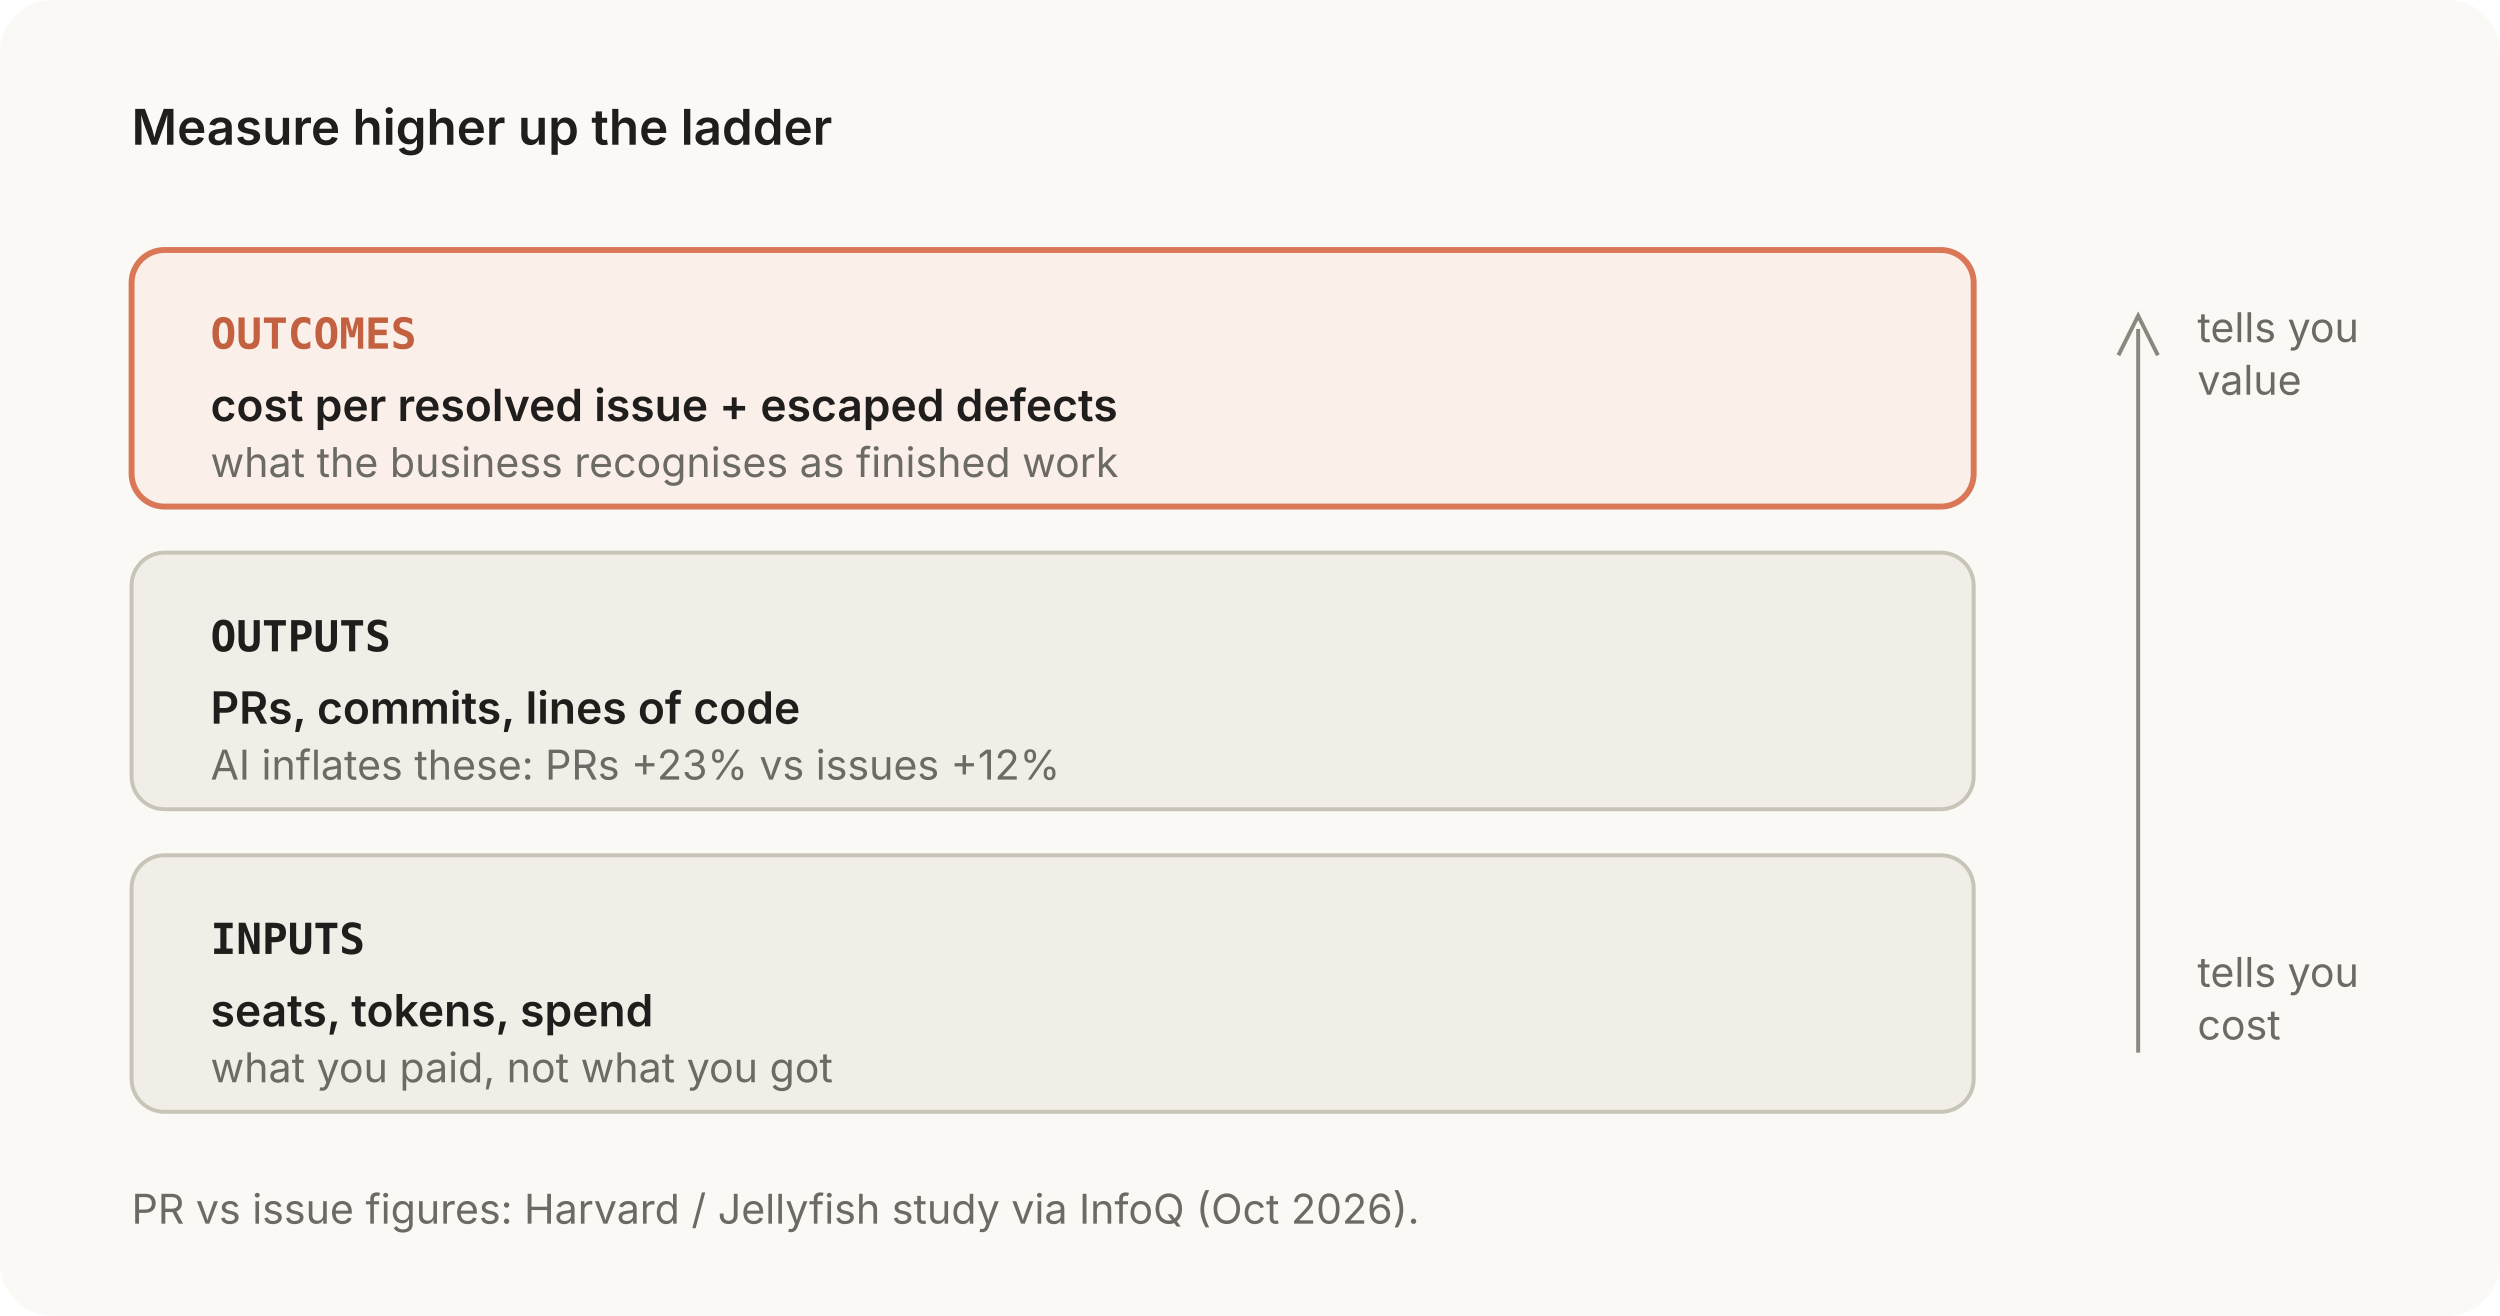
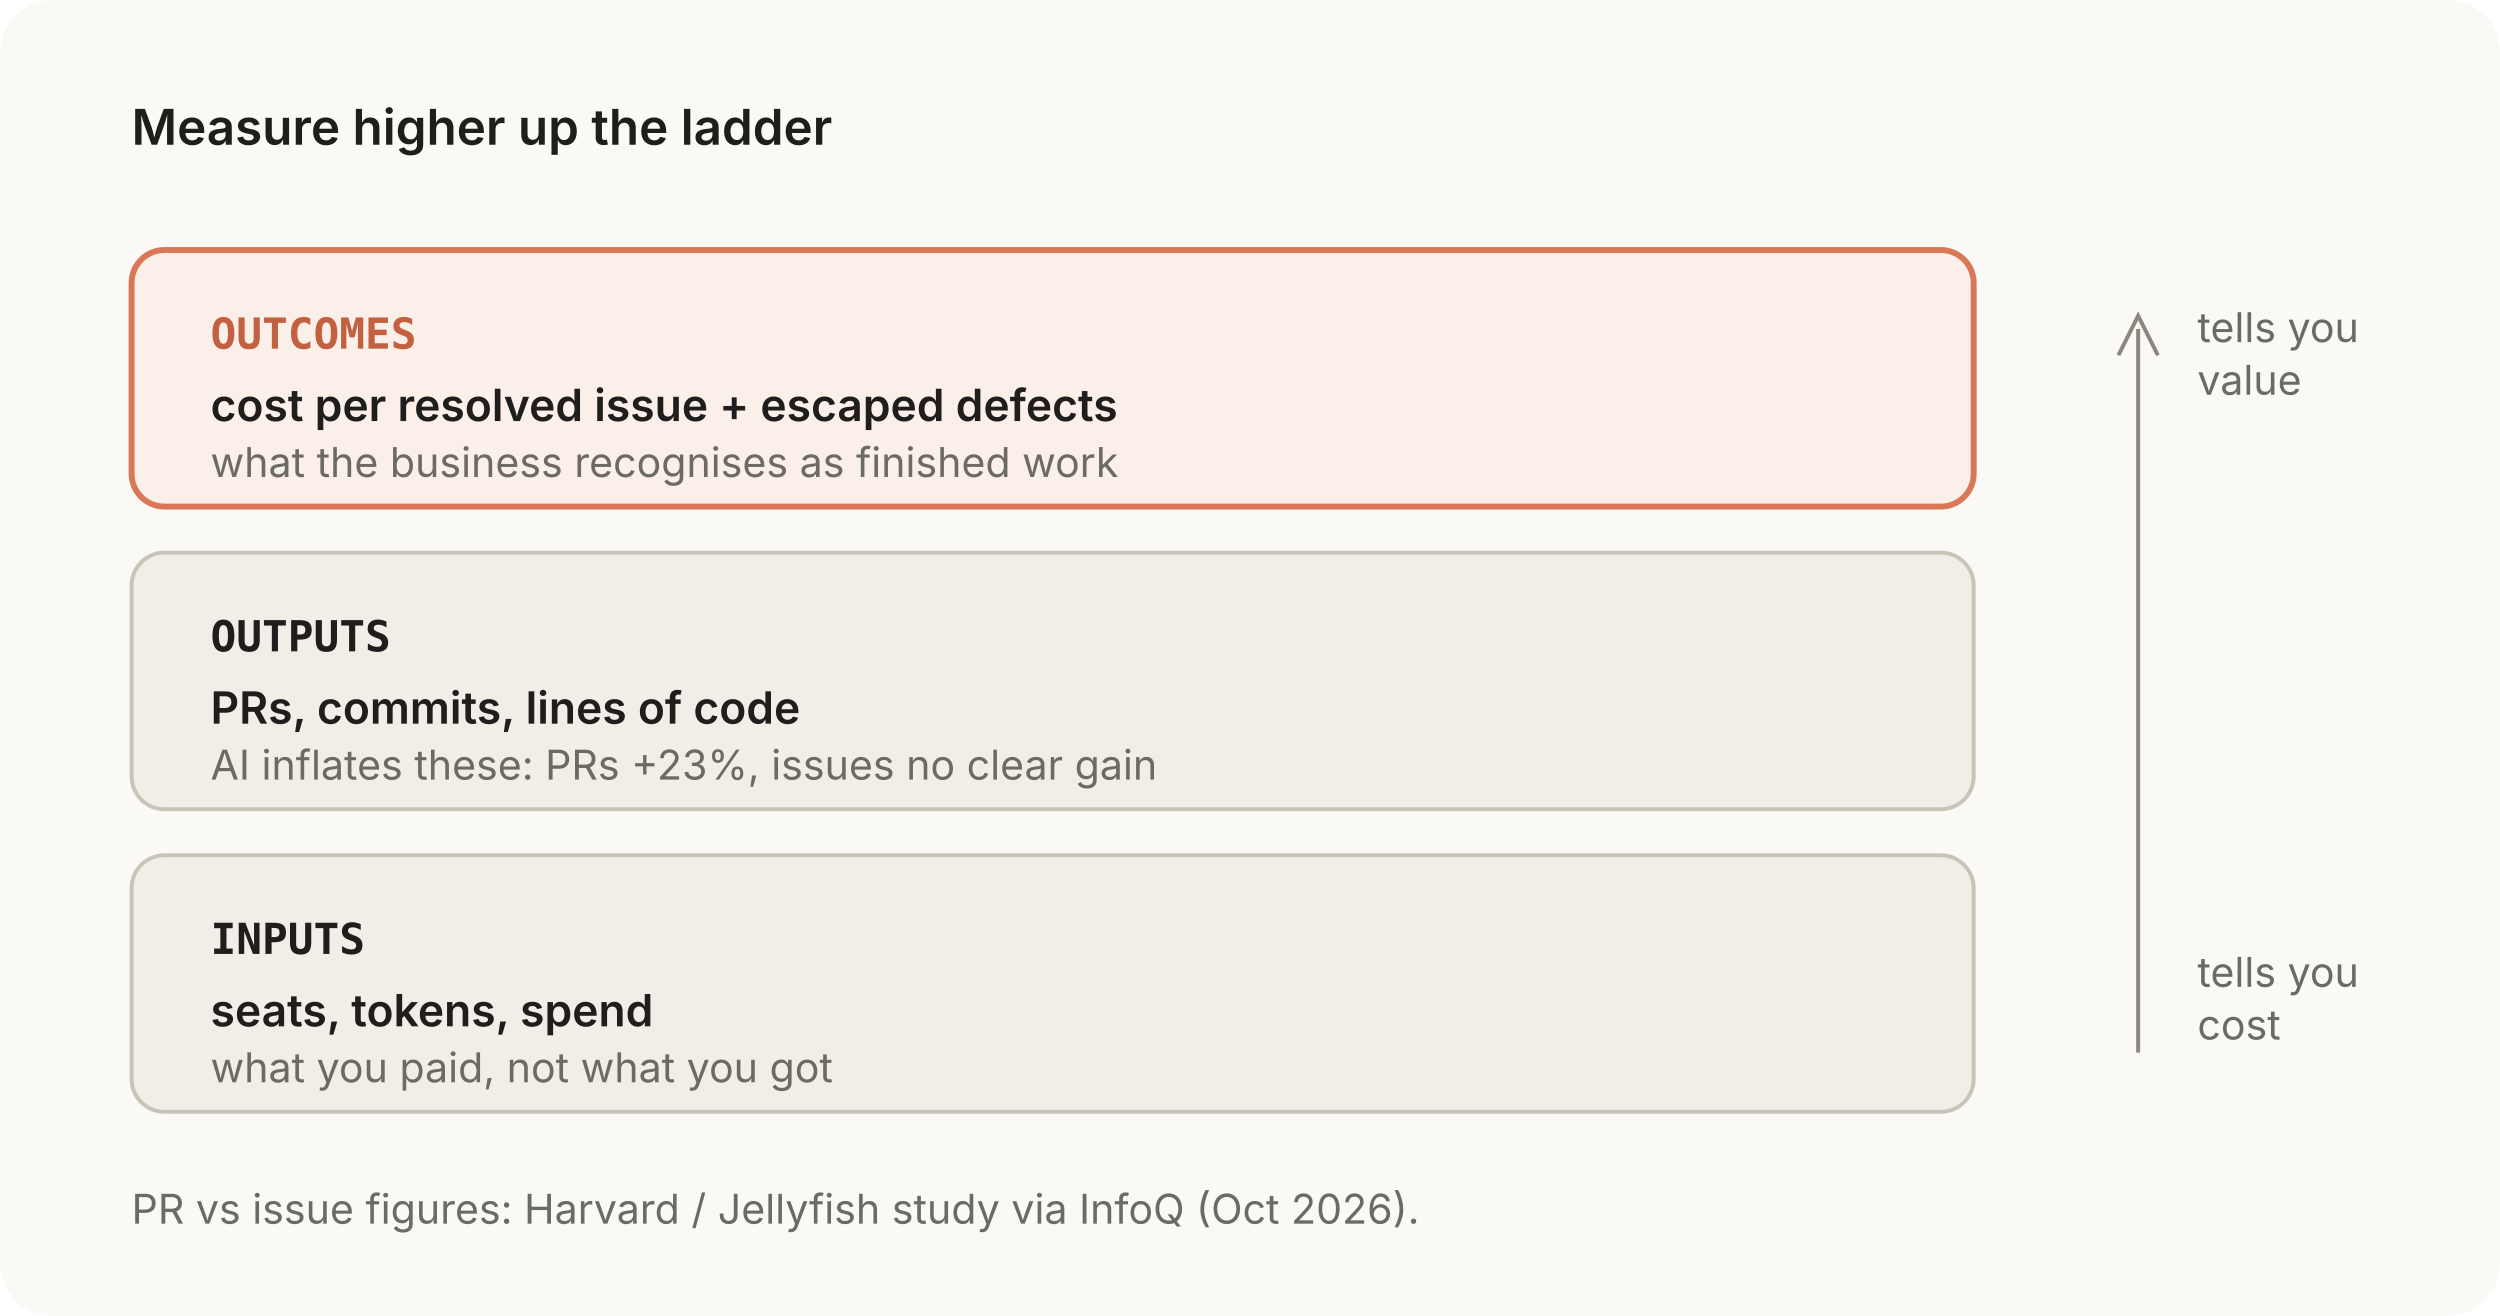
<svg xmlns="http://www.w3.org/2000/svg" viewBox="0 0 760 400" role="img" aria-labelledby="t4">
  <style>.t{font:600 15px Inter,system-ui,sans-serif;fill:#1F1E1D}.s{font:400 12.5px Inter,system-ui,sans-serif;fill:#6B6A65}.n{font:600 13px "JetBrains Mono",ui-monospace,monospace;fill:#1F1E1D}.a{fill:#C2603F}</style>
  <rect width="760" height="400" rx="16" fill="#FAF9F5" />
  <text x="40" y="44" class="t">Measure higher up the ladder</text>
  <rect x="40" y="76" width="560" height="78" rx="10" fill="#FBEFE9" stroke="#D97757" stroke-width="1.8" />
  <g fill="#F0EEE6" stroke="#C9C4B8" stroke-width="1.2">
    <rect x="40" y="168" width="560" height="78" rx="10" />
    <rect x="40" y="260" width="560" height="78" rx="10" />
  </g>
  <text x="64" y="106" class="n a">OUTCOMES</text>
  <text x="64" y="128" class="t" style="font-size:13.5px">cost per resolved issue + escaped defects</text>
  <text x="64" y="145" class="s">what the business recognises as finished work</text>
  <text x="64" y="198" class="n">OUTPUTS</text>
  <text x="64" y="220" class="t" style="font-size:13.5px">PRs, commits, lines of code</text>
-   <text x="64" y="237" class="s">AI inflates these: PRs +23% vs issues +12%</text>
+   <text x="64" y="237" class="s">AI inflates these: PRs +23%, issues no clear gain</text>
  <text x="64" y="290" class="n">INPUTS</text>
  <text x="64" y="312" class="t" style="font-size:13.5px">seats, tokens, spend</text>
  <text x="64" y="329" class="s">what you paid, not what you got</text>
  <g stroke="#8A877F" stroke-width="1.2" fill="none">
    <path d="M650 320V100" />
    <path d="M644 108L650 96L656 108" />
  </g>
  <text x="668" y="104" class="s">tells you</text>
  <text x="668" y="120" class="s">value</text>
  <text x="668" y="300" class="s">tells you</text>
  <text x="668" y="316" class="s">cost</text>
  <text x="40" y="372" class="s">PR vs issue figures: Harvard / Jellyfish study via InfoQ (Oct 2026).</text>
</svg>
